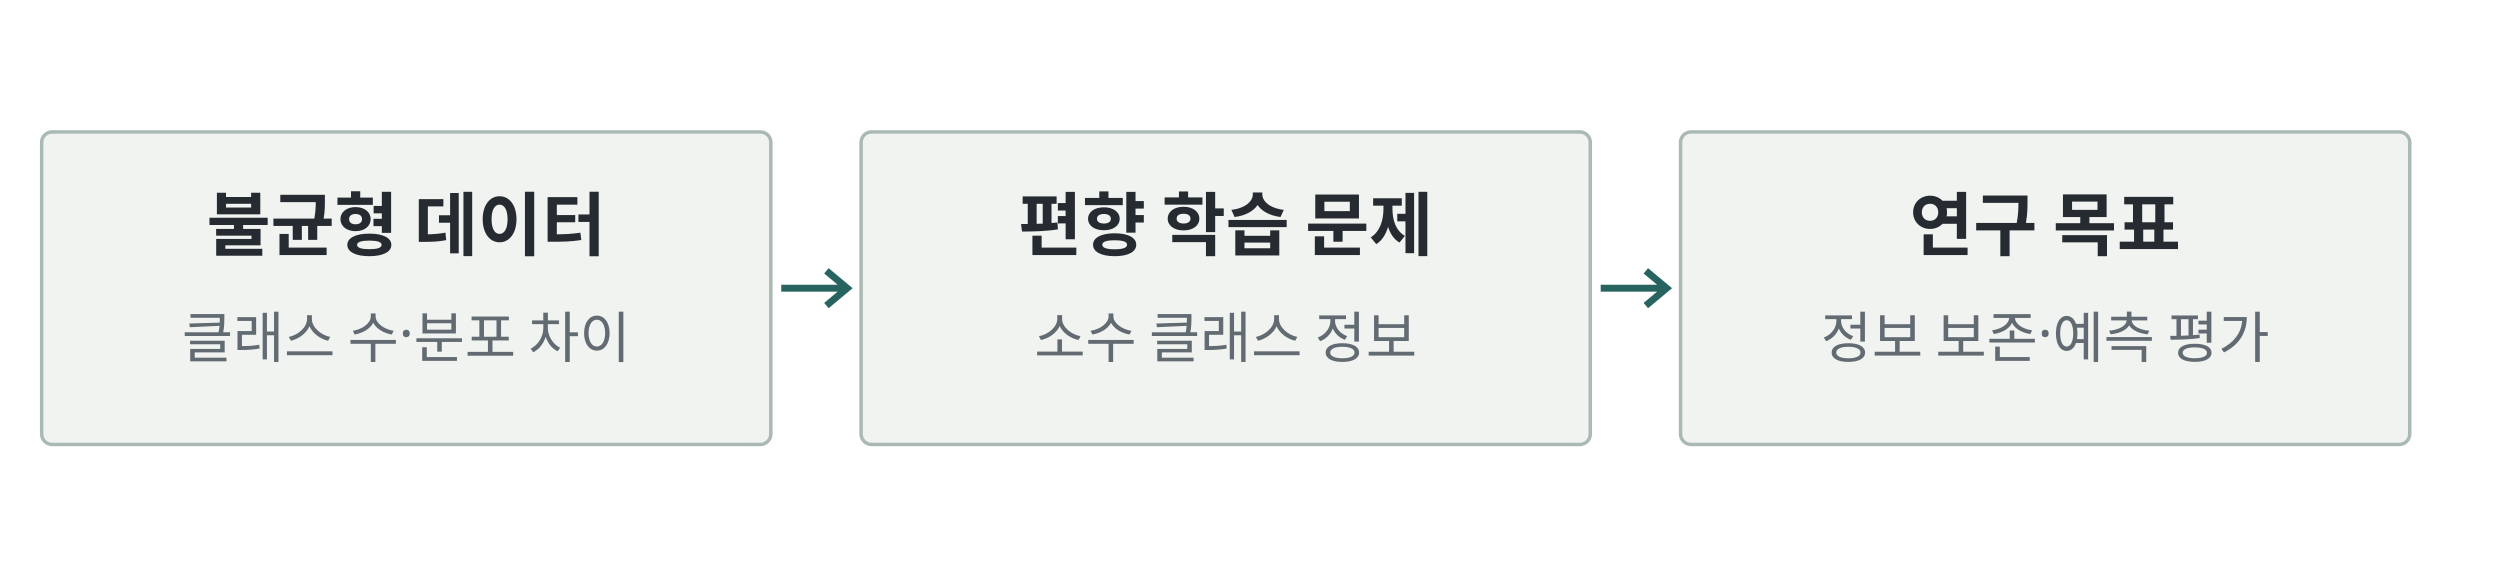
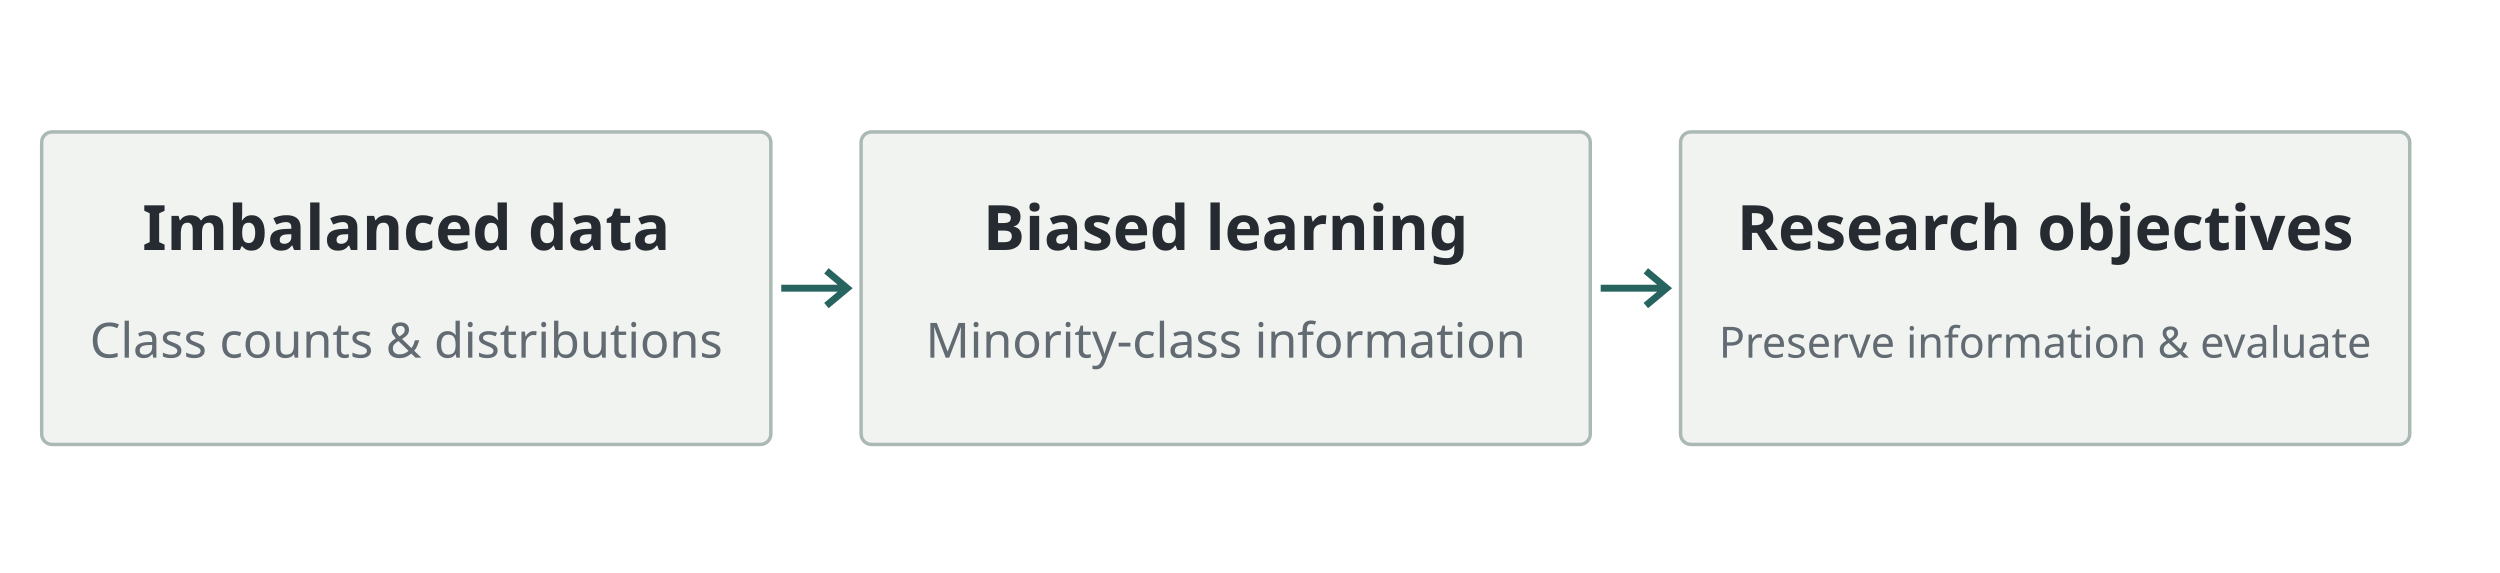
<svg xmlns="http://www.w3.org/2000/svg" viewBox="0 0 720 165">
  <g font-family="system-ui,sans-serif" fill="#252b30">
    <rect x="12" y="38" width="210" height="90" rx="3" fill="#f1f3f1" stroke="#aab9b4" />
-     <text x="117" y="72" text-anchor="middle" font-size="20" font-weight="600">불균형 데이터</text>
-     <text x="117" y="103" text-anchor="middle" font-size="16" fill="#626b72">클래스 수·분포 차이</text>
+     <text x="117" y="72" text-anchor="middle" font-size="18" font-weight="600">Imbalanced data</text>
+     <text x="117" y="103" text-anchor="middle" font-size="14" fill="#626b72">Class counts &amp; distributions</text>
    <path d="M225 83h19m-6-5 6 5-6 5" fill="none" stroke="#28645f" stroke-width="2" />
    <rect x="248" y="38" width="210" height="90" rx="3" fill="#f1f3f1" stroke="#aab9b4" />
-     <text x="353" y="72" text-anchor="middle" font-size="20" font-weight="600">편향 학습 문제</text>
-     <text x="353" y="103" text-anchor="middle" font-size="16" fill="#626b72">소수 클래스 정보</text>
+     <text x="353" y="72" text-anchor="middle" font-size="18" font-weight="600">Biased learning</text>
+     <text x="353" y="103" text-anchor="middle" font-size="14" fill="#626b72">Minority-class information</text>
    <path d="M461 83h19m-6-5 6 5-6 5" fill="none" stroke="#28645f" stroke-width="2" />
    <rect x="484" y="38" width="210" height="90" rx="3" fill="#f1f3f1" stroke="#aab9b4" />
-     <text x="589" y="72" text-anchor="middle" font-size="20" font-weight="600">연구 목표</text>
-     <text x="589" y="103" text-anchor="middle" font-size="16" fill="#626b72">정보 보존·예측 평가</text>
+     <text x="589" y="72" text-anchor="middle" font-size="18" font-weight="600">Research objectives</text>
+     <text x="589" y="103" text-anchor="middle" font-size="12.4" fill="#626b72">Preserve information &amp; evaluate</text>
  </g>
</svg>
